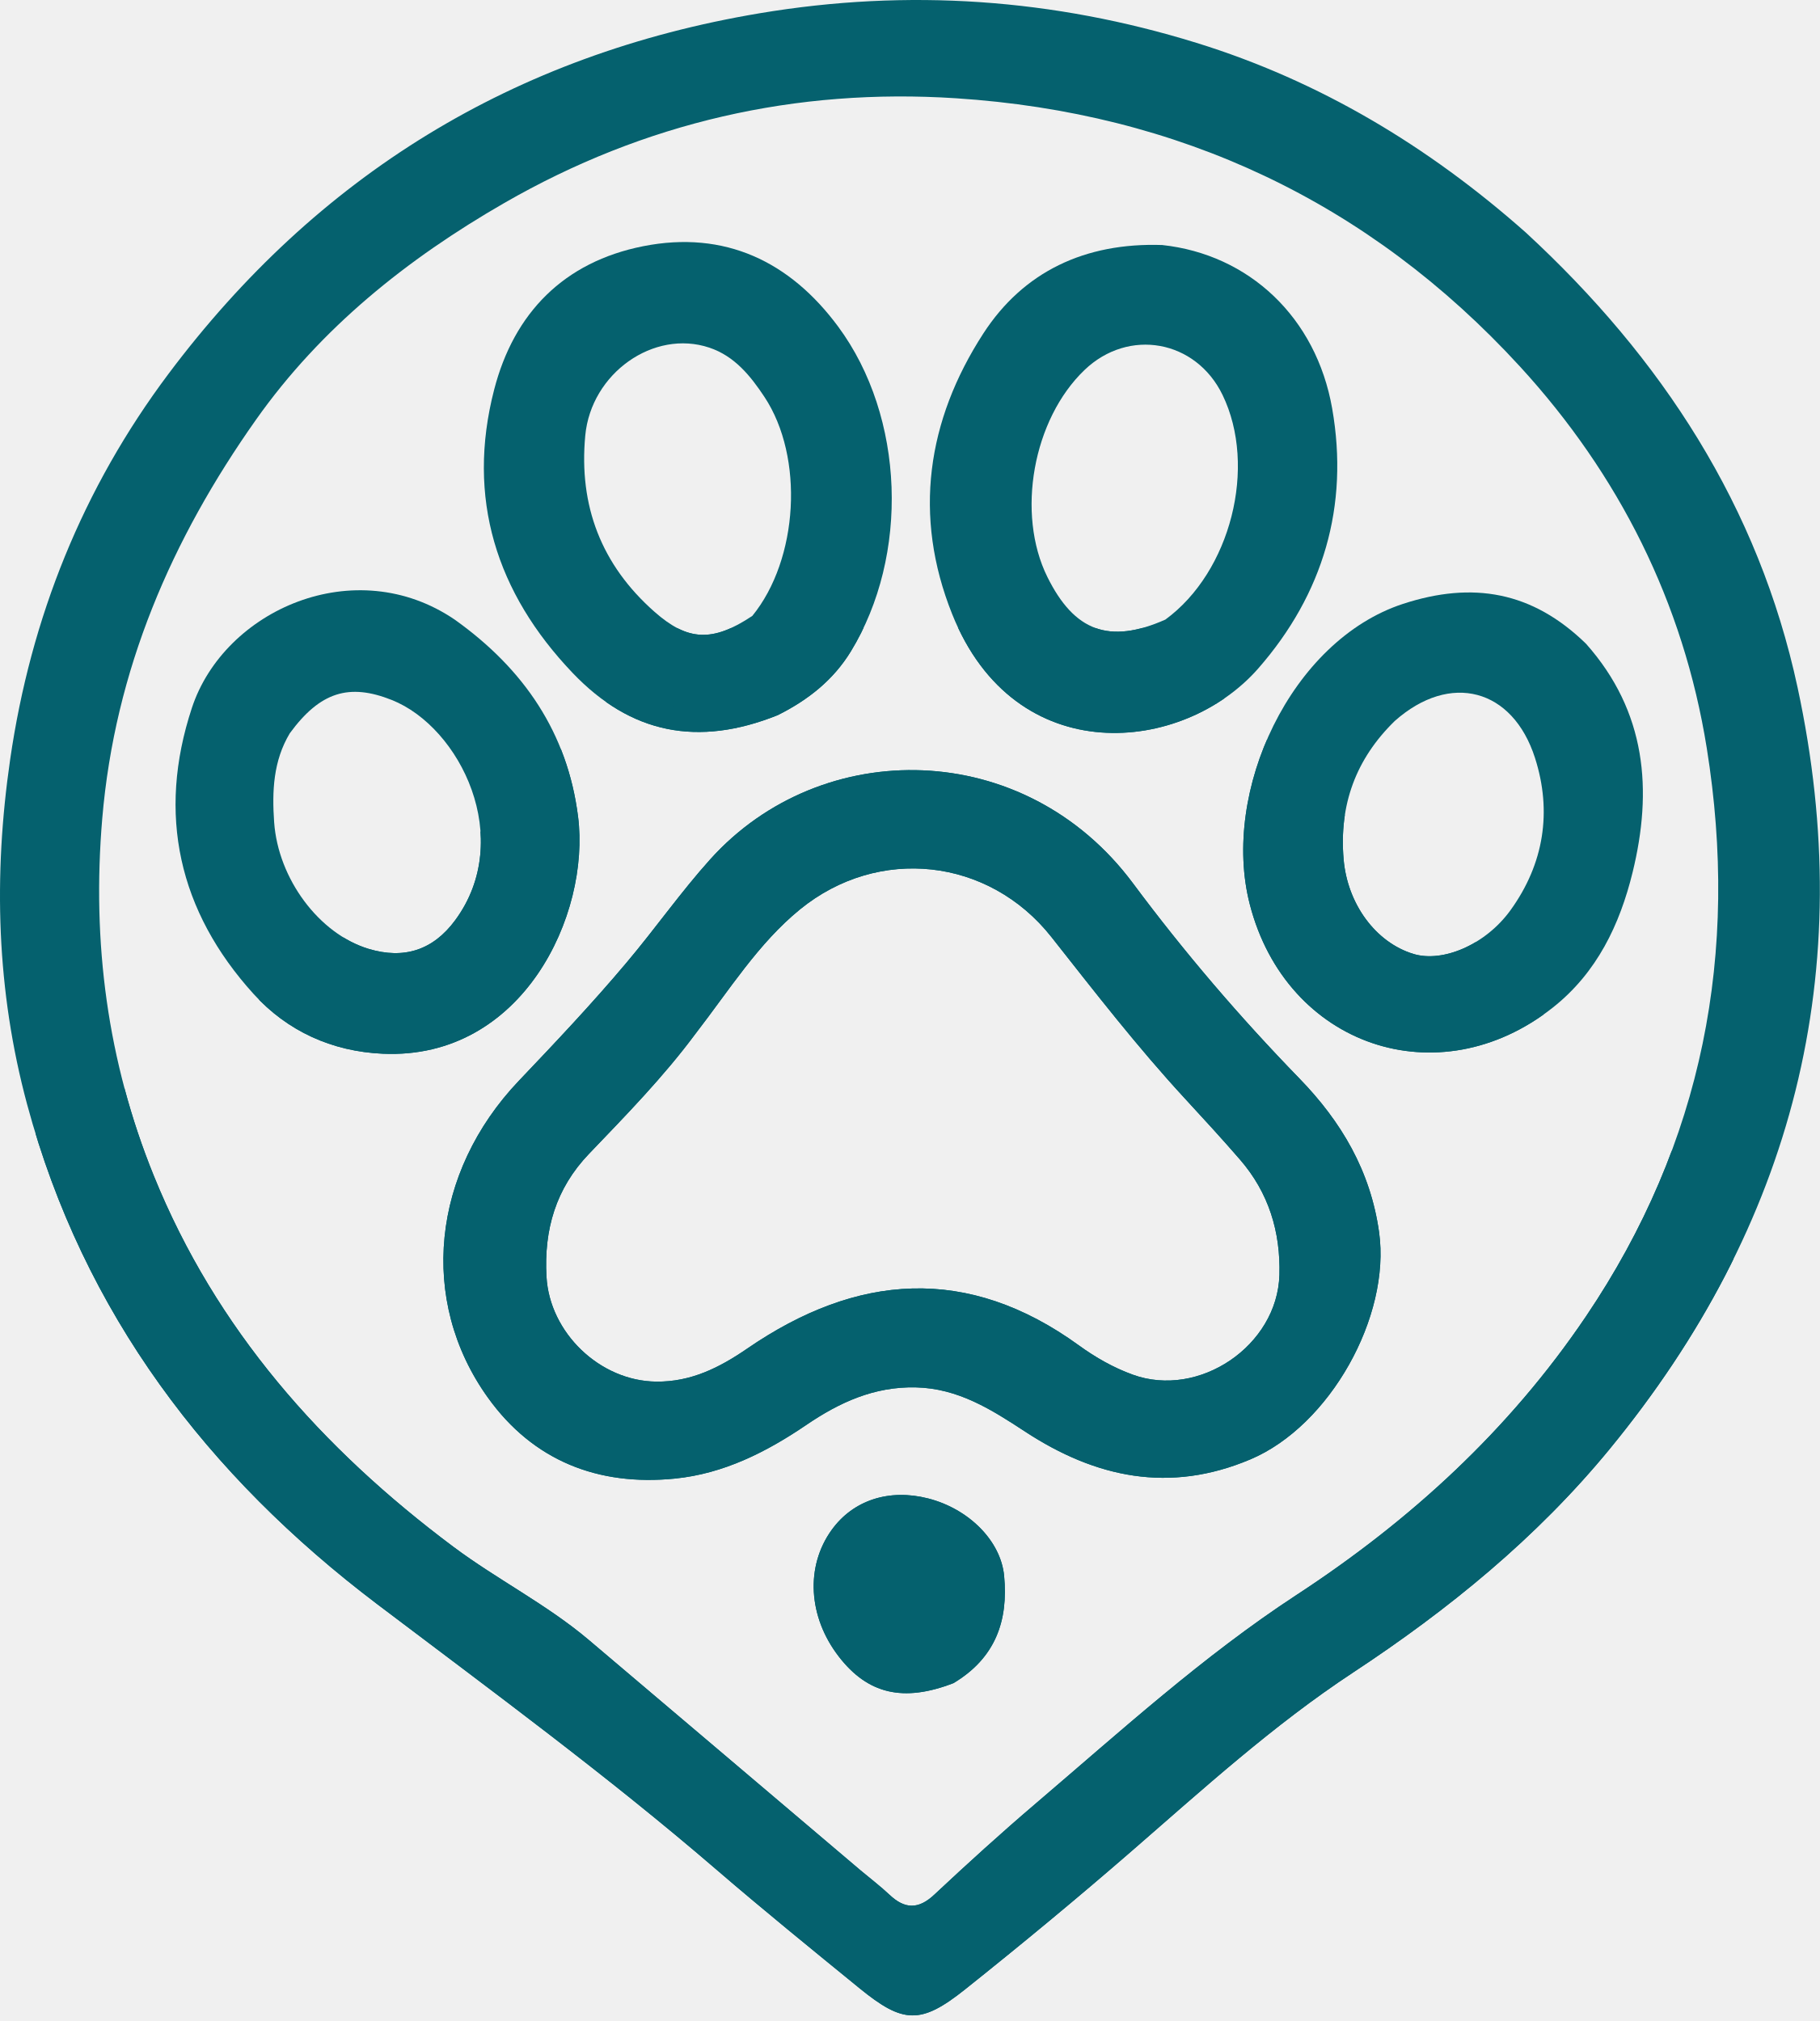
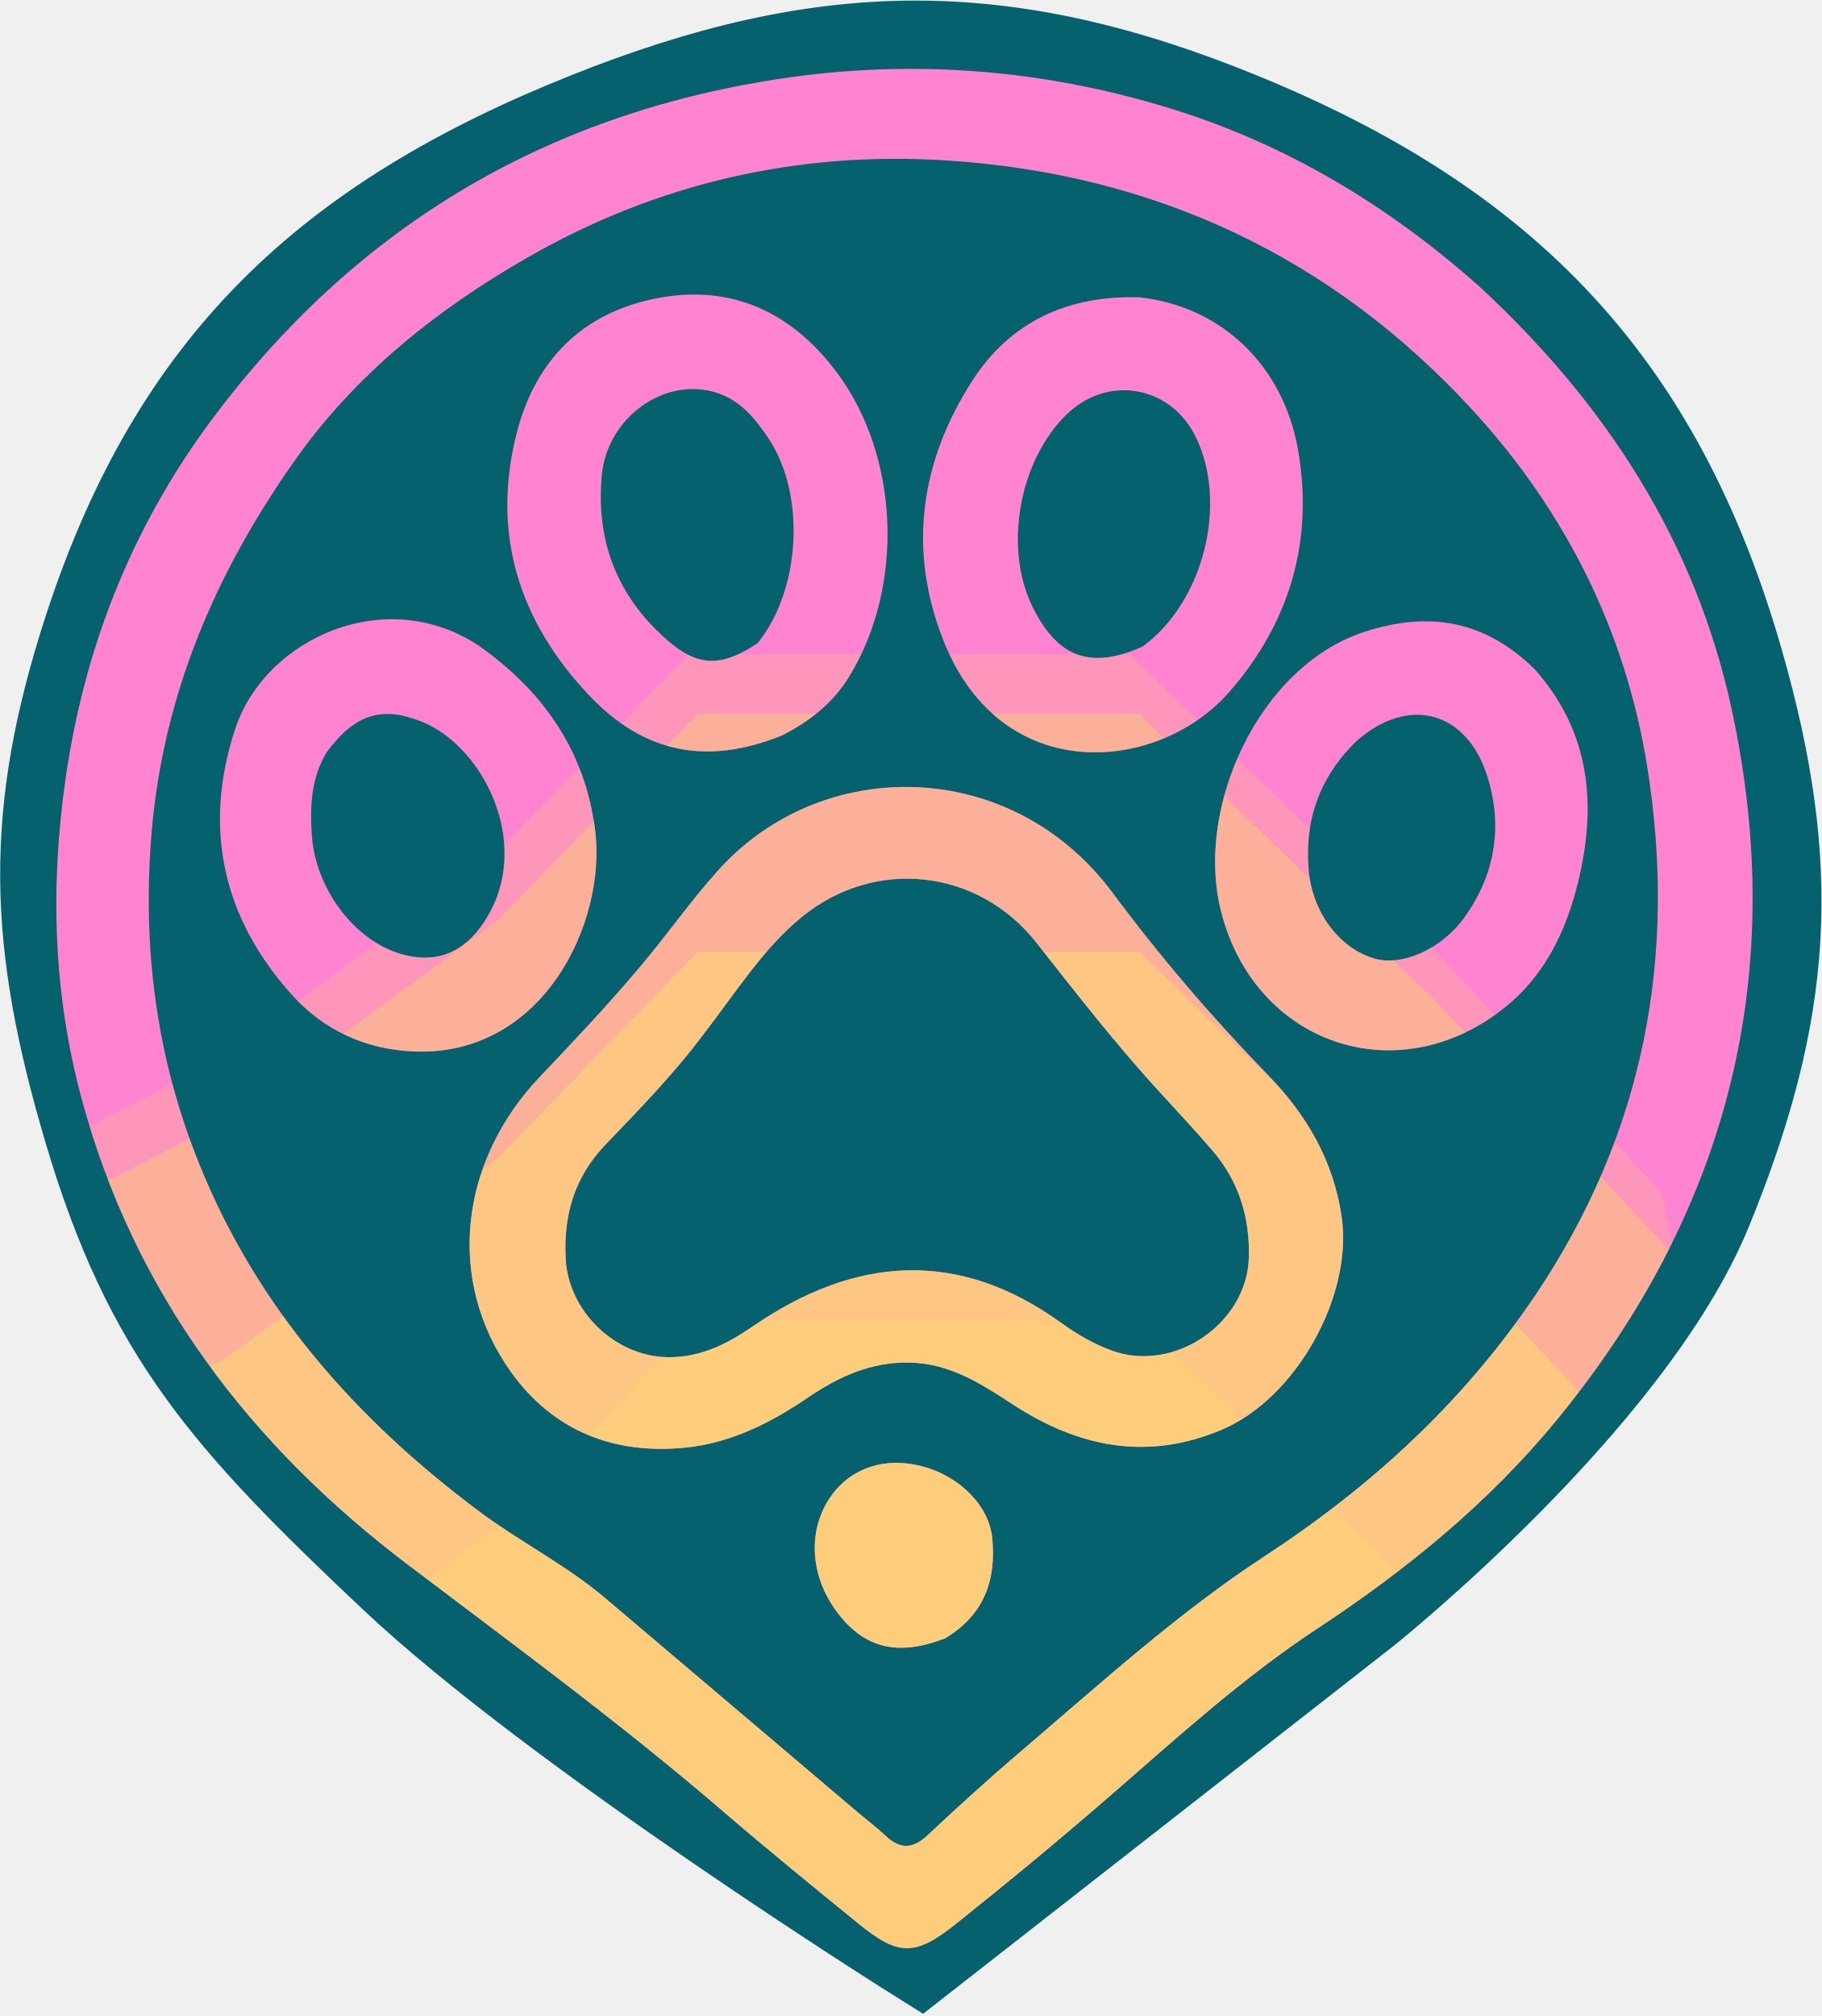
- <svg xmlns="http://www.w3.org/2000/svg" width="271" height="301" viewBox="0 0 271 301" fill="none">
-   <g clip-path="url(#clip0_22_91)">
-     <path d="M227.221 34.642C247.502 53.357 261.881 75.453 267.679 102.378C276.779 144.634 267.091 182.467 239.675 215.84C228.801 229.078 215.688 239.746 201.484 249.102C189.616 256.919 179.177 266.43 168.504 275.7C160.391 282.745 152.104 289.598 143.703 296.298C137.107 301.557 134.475 301.41 127.992 296.122C120.836 290.286 113.666 284.462 106.669 278.438C90.449 264.472 73.219 251.826 56.169 238.916C30.917 219.795 12.439 195.613 4.045 164.508C-0.532 147.549 -0.999 130.445 1.512 113.118C4.578 91.971 12.328 72.71 25.086 55.687C47.224 26.15 76.483 8.117 113.114 1.976C135.237 -1.733 156.902 -0.194 178.154 6.378C196.472 12.042 212.675 21.748 227.221 34.642ZM128.177 278.587C129.611 279.787 131.105 280.923 132.464 282.203C134.725 284.332 136.75 284.407 139.115 282.195C144.062 277.565 149.081 273.001 154.237 268.606C166.858 257.848 179.133 246.659 193.075 237.54C210.06 226.431 224.754 212.973 236.191 196.027C253.618 170.207 259.03 141.843 254.161 111.434C250.689 89.751 241.085 70.667 226.326 54.572C203.833 30.043 175.511 16.789 142.367 14.635C118.523 13.085 95.969 18.213 75.087 30.238C60.61 38.574 47.777 48.843 38.129 62.5C25.55 80.307 17.103 99.761 15.226 121.915C13.664 140.362 16.003 158.083 22.905 175.115C32.163 197.96 47.901 215.71 67.48 230.35C74.04 235.255 81.415 238.948 87.681 244.249C101.065 255.571 114.419 266.931 128.177 278.587Z" fill="#05616E" />
-     <path d="M93.242 143.438C97.622 138.247 101.362 132.875 105.754 127.993C122.36 109.53 152.612 109.901 168.722 131.563C176.347 141.818 184.603 151.465 193.497 160.62C199.715 167.02 204.086 174.373 205.365 183.53C207.115 196.059 198.034 212.347 186.212 217.349C174.175 222.443 163.18 220.113 152.667 213.228C147.674 209.959 142.715 206.769 136.352 206.631C130.151 206.496 124.995 208.879 120.08 212.22C114.115 216.274 107.755 219.491 100.487 220.217C89.032 221.361 79.383 217.541 72.654 208.158C62.267 193.674 64.298 174.608 77.249 160.983C82.646 155.305 88.034 149.622 93.242 143.438ZM103.516 154.03C98.764 160.429 93.202 166.113 87.709 171.848C82.764 177.011 80.991 183.138 81.379 190.136C81.841 198.479 89.317 205.682 97.715 205.773C102.873 205.83 107.113 203.708 111.272 200.851C127.584 189.643 144.086 188.35 160.677 200.386C163.142 202.175 165.795 203.685 168.663 204.73C178.554 208.336 190.221 200.418 190.52 189.883C190.703 183.452 188.916 177.633 184.66 172.716C181.984 169.625 179.215 166.611 176.441 163.605C169.379 155.951 163.015 147.731 156.572 139.561C147.247 127.74 130.8 125.923 119.127 135.444C112.929 140.5 108.674 147.355 103.516 154.03Z" fill="#05616E" />
-     <path d="M115.814 106.513C103.955 111.272 93.932 109.306 85.263 100.215C73.895 88.292 69.415 74.177 73.586 58.031C76.542 46.586 83.995 39.004 95.782 36.669C107.923 34.264 117.642 38.949 124.807 48.636C134.77 62.108 135.427 82.745 126.697 97.022C124.134 101.213 120.429 104.21 115.814 106.513ZM112.033 91.726C118.894 83.307 119.793 68.11 113.831 59.111C111.764 55.99 109.395 53.039 105.627 51.776C97.363 49.007 88.027 55.579 87.153 64.865C86.168 75.332 89.547 84.147 97.482 91.136C102.391 95.46 106.093 95.697 112.033 91.726Z" fill="#05616E" />
-     <path d="M173.07 36.493C185.977 37.886 195.997 47.244 198.378 60.847C200.92 75.364 197.043 88.498 187.371 99.555C176.22 112.303 151.176 114.925 141.785 91.453C135.927 76.814 138.049 62.616 146.422 49.681C152.385 40.469 161.572 36.104 173.07 36.493ZM173.539 92.278C183.261 85.175 187.244 69.504 182.046 58.809C178.068 50.623 168.079 48.817 161.51 55.095C153.813 62.451 151.291 76.502 155.974 85.945C159.967 93.998 165.156 95.999 173.539 92.278Z" fill="#05616E" />
-     <path d="M67.735 92.299C78.035 99.645 84.497 109.161 86.078 121.593C87.943 136.258 77.804 157.847 57.03 156.94C49.423 156.607 42.78 153.566 37.773 148.049C26.589 135.725 23.35 121.258 28.577 105.425C33.392 90.837 52.883 82.169 67.735 92.299ZM43.153 109.214C40.687 113.324 40.501 117.848 40.822 122.438C41.413 130.898 47.519 139.07 54.852 141.307C60.168 142.928 64.504 141.5 67.784 137.05C76.692 124.965 68.578 108.32 58.328 104.248C51.989 101.729 47.668 103.043 43.153 109.214Z" fill="#05616E" />
-     <path d="M236.177 95.875C245.192 106.024 246.102 117.72 243.114 129.924C241.21 137.696 237.807 144.876 231.226 150.071C214.166 163.538 191.531 155.779 186.105 134.672C181.788 117.88 192.25 95.384 208.934 89.936C219.316 86.547 228.188 88.086 236.177 95.875ZM207.711 107.368C201.896 113.025 199.39 119.885 200.08 127.975C200.645 134.597 204.821 140.35 210.474 142.074C214.85 143.408 221.233 140.698 224.95 135.538C229.915 128.646 231.143 120.865 228.578 112.875C225.261 102.542 215.966 100.057 207.711 107.368Z" fill="#05616E" />
-     <path d="M141.992 250.676C134.504 253.578 129.216 252.297 124.912 246.729C120.336 240.81 119.915 233.292 123.854 227.847C127.052 223.427 132.395 221.685 138.204 223.169C144.263 224.716 149.029 229.483 149.527 234.694C150.162 241.356 148.264 246.919 141.992 250.676Z" fill="#05616E" />
-     <mask id="mask0_22_91" style="mask-type:alpha" maskUnits="userSpaceOnUse" x="0" y="0" width="271" height="301">
-       <path d="M227.221 34.642C247.502 53.357 261.881 75.453 267.679 102.378C276.779 144.634 267.091 182.467 239.675 215.84C228.801 229.078 215.688 239.746 201.484 249.102C189.616 256.919 179.177 266.43 168.504 275.7C160.391 282.745 152.104 289.598 143.703 296.298C137.107 301.557 134.475 301.41 127.992 296.122C120.836 290.286 113.666 284.462 106.669 278.438C90.449 264.472 73.219 251.826 56.169 238.916C30.917 219.795 12.439 195.613 4.045 164.508C-0.532 147.549 -0.999 130.445 1.512 113.118C4.578 91.971 12.328 72.71 25.086 55.687C47.224 26.15 76.483 8.117 113.114 1.976C135.237 -1.733 156.902 -0.194 178.154 6.378C196.472 12.042 212.675 21.748 227.221 34.642ZM128.177 278.587C129.611 279.787 131.105 280.923 132.464 282.203C134.725 284.332 136.75 284.407 139.115 282.195C144.062 277.565 149.081 273.001 154.237 268.606C166.858 257.848 179.133 246.659 193.075 237.54C210.06 226.431 224.754 212.973 236.191 196.027C253.618 170.207 259.03 141.843 254.161 111.434C250.689 89.751 241.085 70.667 226.326 54.572C203.833 30.043 175.511 16.789 142.367 14.635C118.523 13.085 95.969 18.213 75.087 30.238C60.61 38.574 47.777 48.843 38.129 62.5C25.55 80.307 17.103 99.761 15.226 121.915C13.664 140.362 16.003 158.083 22.905 175.115C32.163 197.96 47.901 215.71 67.48 230.35C74.04 235.255 81.415 238.948 87.681 244.249C101.065 255.571 114.419 266.931 128.177 278.587Z" fill="#FF83D1" />
-       <path d="M93.242 143.438C97.622 138.247 101.362 132.875 105.754 127.993C122.36 109.53 152.612 109.901 168.722 131.563C176.347 141.818 184.603 151.465 193.497 160.62C199.715 167.02 204.086 174.373 205.365 183.53C207.115 196.059 198.034 212.347 186.212 217.349C174.175 222.443 163.18 220.113 152.667 213.228C147.674 209.959 142.715 206.769 136.352 206.631C130.151 206.496 124.995 208.879 120.08 212.22C114.115 216.274 107.755 219.491 100.487 220.217C89.032 221.361 79.383 217.541 72.654 208.158C62.267 193.674 64.298 174.608 77.249 160.983C82.646 155.305 88.034 149.622 93.242 143.438ZM103.516 154.03C98.764 160.429 93.202 166.113 87.709 171.848C82.764 177.011 80.991 183.138 81.379 190.136C81.841 198.479 89.317 205.682 97.715 205.773C102.873 205.83 107.113 203.708 111.272 200.851C127.584 189.643 144.086 188.35 160.677 200.386C163.142 202.175 165.795 203.685 168.663 204.73C178.554 208.336 190.221 200.418 190.52 189.883C190.703 183.452 188.916 177.633 184.66 172.716C181.984 169.625 179.215 166.611 176.441 163.605C169.379 155.951 163.015 147.731 156.572 139.561C147.247 127.74 130.8 125.923 119.127 135.444C112.929 140.5 108.674 147.355 103.516 154.03Z" fill="#FF83D1" />
-       <path d="M115.814 106.513C103.955 111.272 93.932 109.306 85.263 100.215C73.895 88.292 69.415 74.177 73.586 58.031C76.542 46.586 83.995 39.004 95.782 36.669C107.923 34.264 117.642 38.949 124.807 48.636C134.77 62.108 135.427 82.745 126.697 97.022C124.134 101.213 120.429 104.21 115.814 106.513ZM112.033 91.726C118.894 83.307 119.793 68.11 113.831 59.111C111.764 55.99 109.395 53.039 105.627 51.776C97.363 49.007 88.027 55.579 87.153 64.865C86.168 75.332 89.547 84.147 97.482 91.136C102.391 95.46 106.093 95.697 112.033 91.726Z" fill="#FF83D1" />
-       <path d="M173.07 36.493C185.977 37.886 195.997 47.244 198.378 60.847C200.92 75.364 197.043 88.498 187.371 99.555C176.22 112.303 151.176 114.925 141.785 91.453C135.927 76.814 138.049 62.616 146.422 49.681C152.385 40.469 161.572 36.104 173.07 36.493ZM173.539 92.278C183.261 85.175 187.244 69.504 182.046 58.809C178.068 50.623 168.079 48.817 161.51 55.095C153.813 62.451 151.291 76.502 155.974 85.945C159.967 93.998 165.156 95.999 173.539 92.278Z" fill="#FF83D1" />
-       <path d="M67.735 92.299C78.035 99.645 84.497 109.161 86.078 121.593C87.943 136.258 77.804 157.847 57.03 156.94C49.423 156.607 42.78 153.566 37.773 148.049C26.589 135.725 23.35 121.258 28.577 105.425C33.392 90.837 52.883 82.169 67.735 92.299ZM43.153 109.214C40.687 113.324 40.501 117.848 40.822 122.438C41.413 130.898 47.519 139.07 54.852 141.307C60.168 142.928 64.504 141.5 67.784 137.05C76.692 124.965 68.578 108.32 58.328 104.248C51.989 101.729 47.668 103.043 43.153 109.214Z" fill="#FF83D1" />
-       <path d="M236.177 95.875C245.192 106.024 246.102 117.72 243.114 129.924C241.21 137.696 237.807 144.876 231.226 150.071C214.166 163.538 191.531 155.779 186.105 134.672C181.788 117.88 192.25 95.384 208.934 89.936C219.316 86.547 228.188 88.086 236.177 95.875ZM207.711 107.368C201.896 113.025 199.39 119.885 200.08 127.975C200.645 134.597 204.821 140.35 210.474 142.074C214.85 143.408 221.233 140.698 224.95 135.538C229.915 128.646 231.143 120.865 228.578 112.875C225.261 102.542 215.966 100.057 207.711 107.368Z" fill="#FF83D1" />
-       <path d="M141.992 250.676C134.504 253.578 129.216 252.297 124.912 246.729C120.336 240.81 119.915 233.292 123.854 227.847C127.052 223.427 132.395 221.685 138.204 223.169C144.263 224.716 149.029 229.483 149.527 234.694C150.162 241.356 148.264 246.919 141.992 250.676Z" fill="#FF83D1" />
-     </mask>
-     <g mask="url(#mask0_22_91)">
-       <path d="M25.5 158.5L-27.5 185.5L-10 212.5L101 390.5L244.5 333L266 225.5L256.5 179.5L219 139.5L171.5 93.5H101L69 126.5L25.5 158.5Z" fill="#05616E" />
-       <path d="M27 168L-26 195L-8.5 222L102.5 400L246 342.5L267.5 235L258 189L220.5 149L173 103H102.5L70.5 136L27 168Z" fill="#05616E" />
-       <path d="M27 206L-26 233L-8.5 260L102.5 438L246 380.5L267.5 273L258 227L220.5 187L173 141H102.5L70.5 174L27 206Z" fill="#05616E" />
-       <path d="M27 265L-26 292L-8.5 319L102.5 497L246 439.5L267.5 332L258 286L220.5 246L173 200H102.5L70.5 233L27 265Z" fill="#05616E" />
-     </g>
+ <svg xmlns="http://www.w3.org/2000/svg" width="291" height="322" viewBox="0 0 291 322" fill="none">
+   <path d="M218 257L147 312.5C147 312.5 89.5 276.5 63 251.5C36.499 226.5 24.054 212.691 14.5 180.5C5.611 150.549 4.804 130.199 14.5 100.5C28.298 58.233 52.707 35.486 94 19C131.719 3.941 160.399 3.646 198 19C240.608 36.399 264.85 61.748 277.5 106C286.853 138.721 285.358 161.491 272.5 193C260.096 223.394 218 257 218 257Z" fill="#05616E" stroke="#05616E" stroke-width="15" />
+   <path d="M236.221 45.642C256.502 64.357 270.881 86.453 276.679 113.378C285.779 155.634 276.091 193.467 248.675 226.84C237.801 240.078 224.688 250.746 210.484 260.102C198.616 267.919 188.177 277.43 177.504 286.7C169.391 293.745 161.104 300.598 152.703 307.298C146.107 312.557 143.475 312.41 136.992 307.122C129.836 301.286 122.666 295.462 115.669 289.438C99.449 275.472 82.219 262.826 65.169 249.916C39.917 230.795 21.439 206.613 13.045 175.508C8.468 158.549 8.001 141.445 10.512 124.118C13.578 102.971 21.328 83.71 34.086 66.687C56.224 37.15 85.483 19.116 122.114 12.976C144.237 9.267 165.902 10.806 187.154 17.378C205.472 23.042 221.675 32.748 236.221 45.642ZM137.177 289.587C138.611 290.787 140.105 291.923 141.464 293.203C143.725 295.332 145.75 295.407 148.115 293.195C153.062 288.565 158.081 284.001 163.237 279.606C175.858 268.848 188.133 257.659 202.075 248.54C219.06 237.431 233.754 223.973 245.191 207.027C262.618 181.207 268.03 152.843 263.161 122.434C259.689 100.751 250.085 81.667 235.326 65.572C212.833 41.043 184.511 27.789 151.367 25.635C127.523 24.085 104.969 29.213 84.087 41.238C69.61 49.574 56.777 59.843 47.129 73.5C34.55 91.307 26.103 110.761 24.227 132.915C22.664 151.362 25.003 169.083 31.905 186.115C41.163 208.96 56.901 226.71 76.48 241.35C83.04 246.255 90.415 249.948 96.681 255.249C110.065 266.571 123.419 277.931 137.177 289.587Z" fill="#FF83D1" />
+   <path d="M102.242 154.438C106.622 149.247 110.362 143.875 114.754 138.993C131.36 120.53 161.612 120.901 177.722 142.563C185.347 152.818 193.603 162.465 202.497 171.62C208.715 178.02 213.086 185.373 214.365 194.53C216.115 207.059 207.034 223.347 195.212 228.349C183.175 233.443 172.18 231.113 161.667 224.228C156.674 220.959 151.715 217.769 145.352 217.631C139.151 217.496 133.995 219.879 129.08 223.22C123.115 227.274 116.755 230.491 109.487 231.217C98.032 232.361 88.383 228.541 81.654 219.158C71.267 204.674 73.298 185.608 86.249 171.983C91.646 166.305 97.034 160.622 102.242 154.438ZM112.516 165.03C107.764 171.429 102.202 177.113 96.709 182.848C91.764 188.011 89.991 194.138 90.379 201.136C90.841 209.479 98.317 216.682 106.715 216.773C111.873 216.83 116.113 214.708 120.272 211.851C136.584 200.643 153.086 199.35 169.677 211.386C172.142 213.175 174.795 214.685 177.663 215.73C187.554 219.336 199.221 211.418 199.52 200.883C199.703 194.452 197.916 188.633 193.66 183.716C190.984 180.625 188.215 177.611 185.441 174.605C178.379 166.951 172.015 158.731 165.572 150.561C156.247 138.74 139.8 136.923 128.127 146.444C121.929 151.5 117.674 158.355 112.516 165.03Z" fill="#FF83D1" />
+   <path d="M124.814 117.513C112.955 122.272 102.932 120.306 94.263 111.215C82.895 99.292 78.415 85.177 82.586 69.031C85.542 57.586 92.995 50.004 104.782 47.669C116.923 45.264 126.642 49.949 133.807 59.636C143.77 73.108 144.427 93.745 135.697 108.022C133.134 112.213 129.429 115.21 124.814 117.513ZM121.033 102.726C127.894 94.307 128.793 79.11 122.831 70.111C120.764 66.99 118.395 64.039 114.627 62.776C106.363 60.007 97.027 66.579 96.153 75.865C95.168 86.332 98.547 95.147 106.482 102.136C111.391 106.46 115.093 106.697 121.033 102.726Z" fill="#FF83D1" />
+   <path d="M182.07 47.493C194.977 48.886 204.997 58.244 207.378 71.847C209.92 86.364 206.043 99.498 196.371 110.555C185.22 123.303 160.176 125.925 150.785 102.453C144.927 87.814 147.049 73.616 155.422 60.681C161.385 51.469 170.572 47.104 182.07 47.493ZM182.539 103.278C192.261 96.175 196.244 80.504 191.046 69.809C187.068 61.623 177.079 59.817 170.51 66.095C162.813 73.451 160.291 87.502 164.974 96.945C168.967 104.998 174.156 106.999 182.539 103.278Z" fill="#FF83D1" />
+   <path d="M76.735 103.299C87.035 110.645 93.497 120.161 95.078 132.593C96.943 147.258 86.804 168.847 66.03 167.94C58.423 167.607 51.78 164.566 46.773 159.049C35.589 146.725 32.35 132.258 37.577 116.425C42.392 101.837 61.883 93.169 76.735 103.299ZM52.153 120.214C49.687 124.324 49.501 128.848 49.822 133.438C50.413 141.898 56.519 150.07 63.852 152.307C69.168 153.928 73.504 152.5 76.784 148.05C85.692 135.965 77.578 119.32 67.328 115.248C60.989 112.729 56.668 114.043 52.153 120.214Z" fill="#FF83D1" />
+   <path d="M245.177 106.875C254.192 117.024 255.102 128.72 252.114 140.924C250.21 148.696 246.807 155.876 240.226 161.071C223.166 174.538 200.531 166.779 195.105 145.672C190.788 128.88 201.25 106.384 217.934 100.936C228.316 97.547 237.188 99.086 245.177 106.875ZM216.711 118.368C210.896 124.025 208.39 130.885 209.08 138.975C209.645 145.597 213.821 151.35 219.474 153.074C223.85 154.408 230.233 151.698 233.95 146.538C238.915 139.646 240.143 131.865 237.578 123.875C234.261 113.542 224.966 111.057 216.711 118.368Z" fill="#FF83D1" />
+   <path d="M150.992 261.676C143.504 264.578 138.216 263.297 133.912 257.729C129.336 251.81 128.915 244.292 132.854 238.847C136.052 234.427 141.395 232.685 147.204 234.169C153.263 235.716 158.029 240.483 158.527 245.694C159.162 252.356 157.264 257.919 150.992 261.676Z" fill="#FF83D1" />
+   <mask id="mask0_147_304" style="mask-type:alpha" maskUnits="userSpaceOnUse" x="9" y="11" width="271" height="301">
+     <path d="M236.221 45.642C256.502 64.357 270.881 86.453 276.679 113.378C285.779 155.634 276.091 193.467 248.675 226.84C237.801 240.078 224.688 250.746 210.484 260.102C198.616 267.919 188.177 277.43 177.504 286.7C169.391 293.745 161.104 300.598 152.703 307.298C146.107 312.557 143.475 312.41 136.992 307.122C129.836 301.286 122.666 295.462 115.669 289.438C99.449 275.472 82.219 262.826 65.169 249.916C39.917 230.795 21.439 206.613 13.045 175.508C8.468 158.549 8.001 141.445 10.512 124.118C13.578 102.971 21.328 83.71 34.086 66.687C56.224 37.15 85.483 19.116 122.114 12.976C144.237 9.267 165.902 10.806 187.154 17.378C205.472 23.042 221.675 32.748 236.221 45.642ZM137.177 289.587C138.611 290.787 140.105 291.923 141.464 293.203C143.725 295.332 145.75 295.407 148.115 293.195C153.062 288.565 158.081 284.001 163.237 279.606C175.858 268.848 188.133 257.659 202.075 248.54C219.06 237.431 233.754 223.973 245.191 207.027C262.618 181.207 268.03 152.843 263.161 122.434C259.689 100.751 250.085 81.667 235.326 65.572C212.833 41.043 184.511 27.789 151.367 25.635C127.523 24.085 104.969 29.213 84.087 41.238C69.61 49.574 56.777 59.843 47.129 73.5C34.55 91.307 26.103 110.761 24.227 132.915C22.664 151.362 25.003 169.083 31.905 186.115C41.163 208.96 56.901 226.71 76.48 241.35C83.04 246.255 90.415 249.948 96.681 255.249C110.065 266.571 123.419 277.931 137.177 289.587Z" fill="#FF83D1" />
+     <path d="M102.242 154.438C106.622 149.247 110.362 143.875 114.754 138.993C131.36 120.53 161.612 120.901 177.722 142.563C185.347 152.818 193.603 162.465 202.497 171.62C208.715 178.02 213.086 185.373 214.365 194.53C216.115 207.059 207.034 223.347 195.212 228.349C183.175 233.443 172.18 231.113 161.667 224.228C156.674 220.959 151.715 217.769 145.352 217.631C139.151 217.496 133.995 219.879 129.08 223.22C123.115 227.274 116.755 230.491 109.487 231.217C98.032 232.361 88.383 228.541 81.654 219.158C71.267 204.674 73.298 185.608 86.249 171.983C91.646 166.305 97.034 160.622 102.242 154.438ZM112.516 165.03C107.764 171.429 102.202 177.113 96.709 182.848C91.764 188.011 89.991 194.138 90.379 201.136C90.841 209.479 98.317 216.682 106.715 216.773C111.873 216.83 116.113 214.708 120.272 211.851C136.584 200.643 153.086 199.35 169.677 211.386C172.142 213.175 174.795 214.685 177.663 215.73C187.554 219.336 199.221 211.418 199.52 200.883C199.703 194.452 197.916 188.633 193.66 183.716C190.984 180.625 188.215 177.611 185.441 174.605C178.379 166.951 172.015 158.731 165.572 150.561C156.247 138.74 139.8 136.923 128.127 146.444C121.929 151.5 117.674 158.355 112.516 165.03Z" fill="#FF83D1" />
+     <path d="M124.814 117.513C112.955 122.272 102.932 120.306 94.263 111.215C82.895 99.292 78.415 85.177 82.586 69.031C85.542 57.586 92.995 50.004 104.782 47.669C116.923 45.264 126.642 49.949 133.807 59.636C143.77 73.108 144.427 93.745 135.697 108.022C133.134 112.213 129.429 115.21 124.814 117.513ZM121.033 102.726C127.894 94.307 128.793 79.11 122.831 70.111C120.764 66.99 118.395 64.039 114.627 62.776C106.363 60.007 97.027 66.579 96.153 75.865C95.168 86.332 98.547 95.147 106.482 102.136C111.391 106.46 115.093 106.697 121.033 102.726Z" fill="#FF83D1" />
+     <path d="M182.07 47.493C194.977 48.886 204.997 58.244 207.378 71.847C209.92 86.364 206.043 99.498 196.371 110.555C185.22 123.303 160.176 125.925 150.785 102.453C144.927 87.814 147.049 73.616 155.422 60.681C161.385 51.469 170.572 47.104 182.07 47.493ZM182.539 103.278C192.261 96.175 196.244 80.504 191.046 69.809C187.068 61.623 177.079 59.817 170.51 66.095C162.813 73.451 160.291 87.502 164.974 96.945C168.967 104.998 174.156 106.999 182.539 103.278Z" fill="#FF83D1" />
+     <path d="M76.735 103.299C87.035 110.645 93.497 120.161 95.078 132.593C96.943 147.258 86.804 168.847 66.03 167.94C58.423 167.607 51.78 164.566 46.773 159.049C35.589 146.725 32.35 132.258 37.577 116.425C42.392 101.837 61.883 93.169 76.735 103.299ZM52.153 120.214C49.687 124.324 49.501 128.848 49.822 133.438C50.413 141.898 56.519 150.07 63.852 152.307C69.168 153.928 73.504 152.5 76.784 148.05C85.692 135.965 77.578 119.32 67.328 115.248C60.989 112.729 56.668 114.043 52.153 120.214Z" fill="#FF83D1" />
+     <path d="M245.177 106.875C254.192 117.024 255.102 128.72 252.114 140.924C250.21 148.696 246.807 155.876 240.226 161.071C223.166 174.538 200.531 166.779 195.105 145.672C190.788 128.88 201.25 106.384 217.934 100.936C228.316 97.547 237.188 99.086 245.177 106.875ZM216.711 118.368C210.896 124.025 208.39 130.885 209.08 138.975C209.645 145.597 213.821 151.35 219.474 153.074C223.85 154.408 230.233 151.698 233.95 146.538C238.915 139.646 240.143 131.865 237.578 123.875C234.261 113.542 224.966 111.057 216.711 118.368Z" fill="#FF83D1" />
+     <path d="M150.992 261.676C143.504 264.578 138.216 263.297 133.912 257.729C129.336 251.81 128.915 244.292 132.854 238.847C136.052 234.427 141.395 232.685 147.204 234.169C153.263 235.716 158.029 240.483 158.527 245.694C159.162 252.356 157.264 257.919 150.992 261.676Z" fill="#FF83D1" />
+   </mask>
+   <g mask="url(#mask0_147_304)">
+     <path d="M34.5 169.5L-18.5 196.5L-1 223.5L110 401.5L253.5 344L275 236.5L265.5 190.5L228 150.5L180.5 104.5H110L78 137.5L34.5 169.5Z" fill="#FDCD7B" fill-opacity="0.25" />
+     <path d="M36 179L-17 206L0.5 233L111.5 411L255 353.5L276.5 246L267 200L229.5 160L182 114H111.5L79.5 147L36 179Z" fill="#FDCD7B" fill-opacity="0.5" />
+     <path d="M36 217L-17 244L0.5 271L111.5 449L255 391.5L276.5 284L267 238L229.5 198L182 152H111.5L79.5 185L36 217Z" fill="#FDCD7B" fill-opacity="0.75" />
+     <path d="M36 276L-17 303L0.5 330L111.5 508L255 450.5L276.5 343L267 297L229.5 257L182 211H111.5L79.5 244L36 276Z" fill="#FDCD7B" />
  </g>
-   <defs>
-     <clipPath id="clip0_22_91">
-       <rect width="271" height="300.166" fill="white" />
-     </clipPath>
-   </defs>
</svg>
